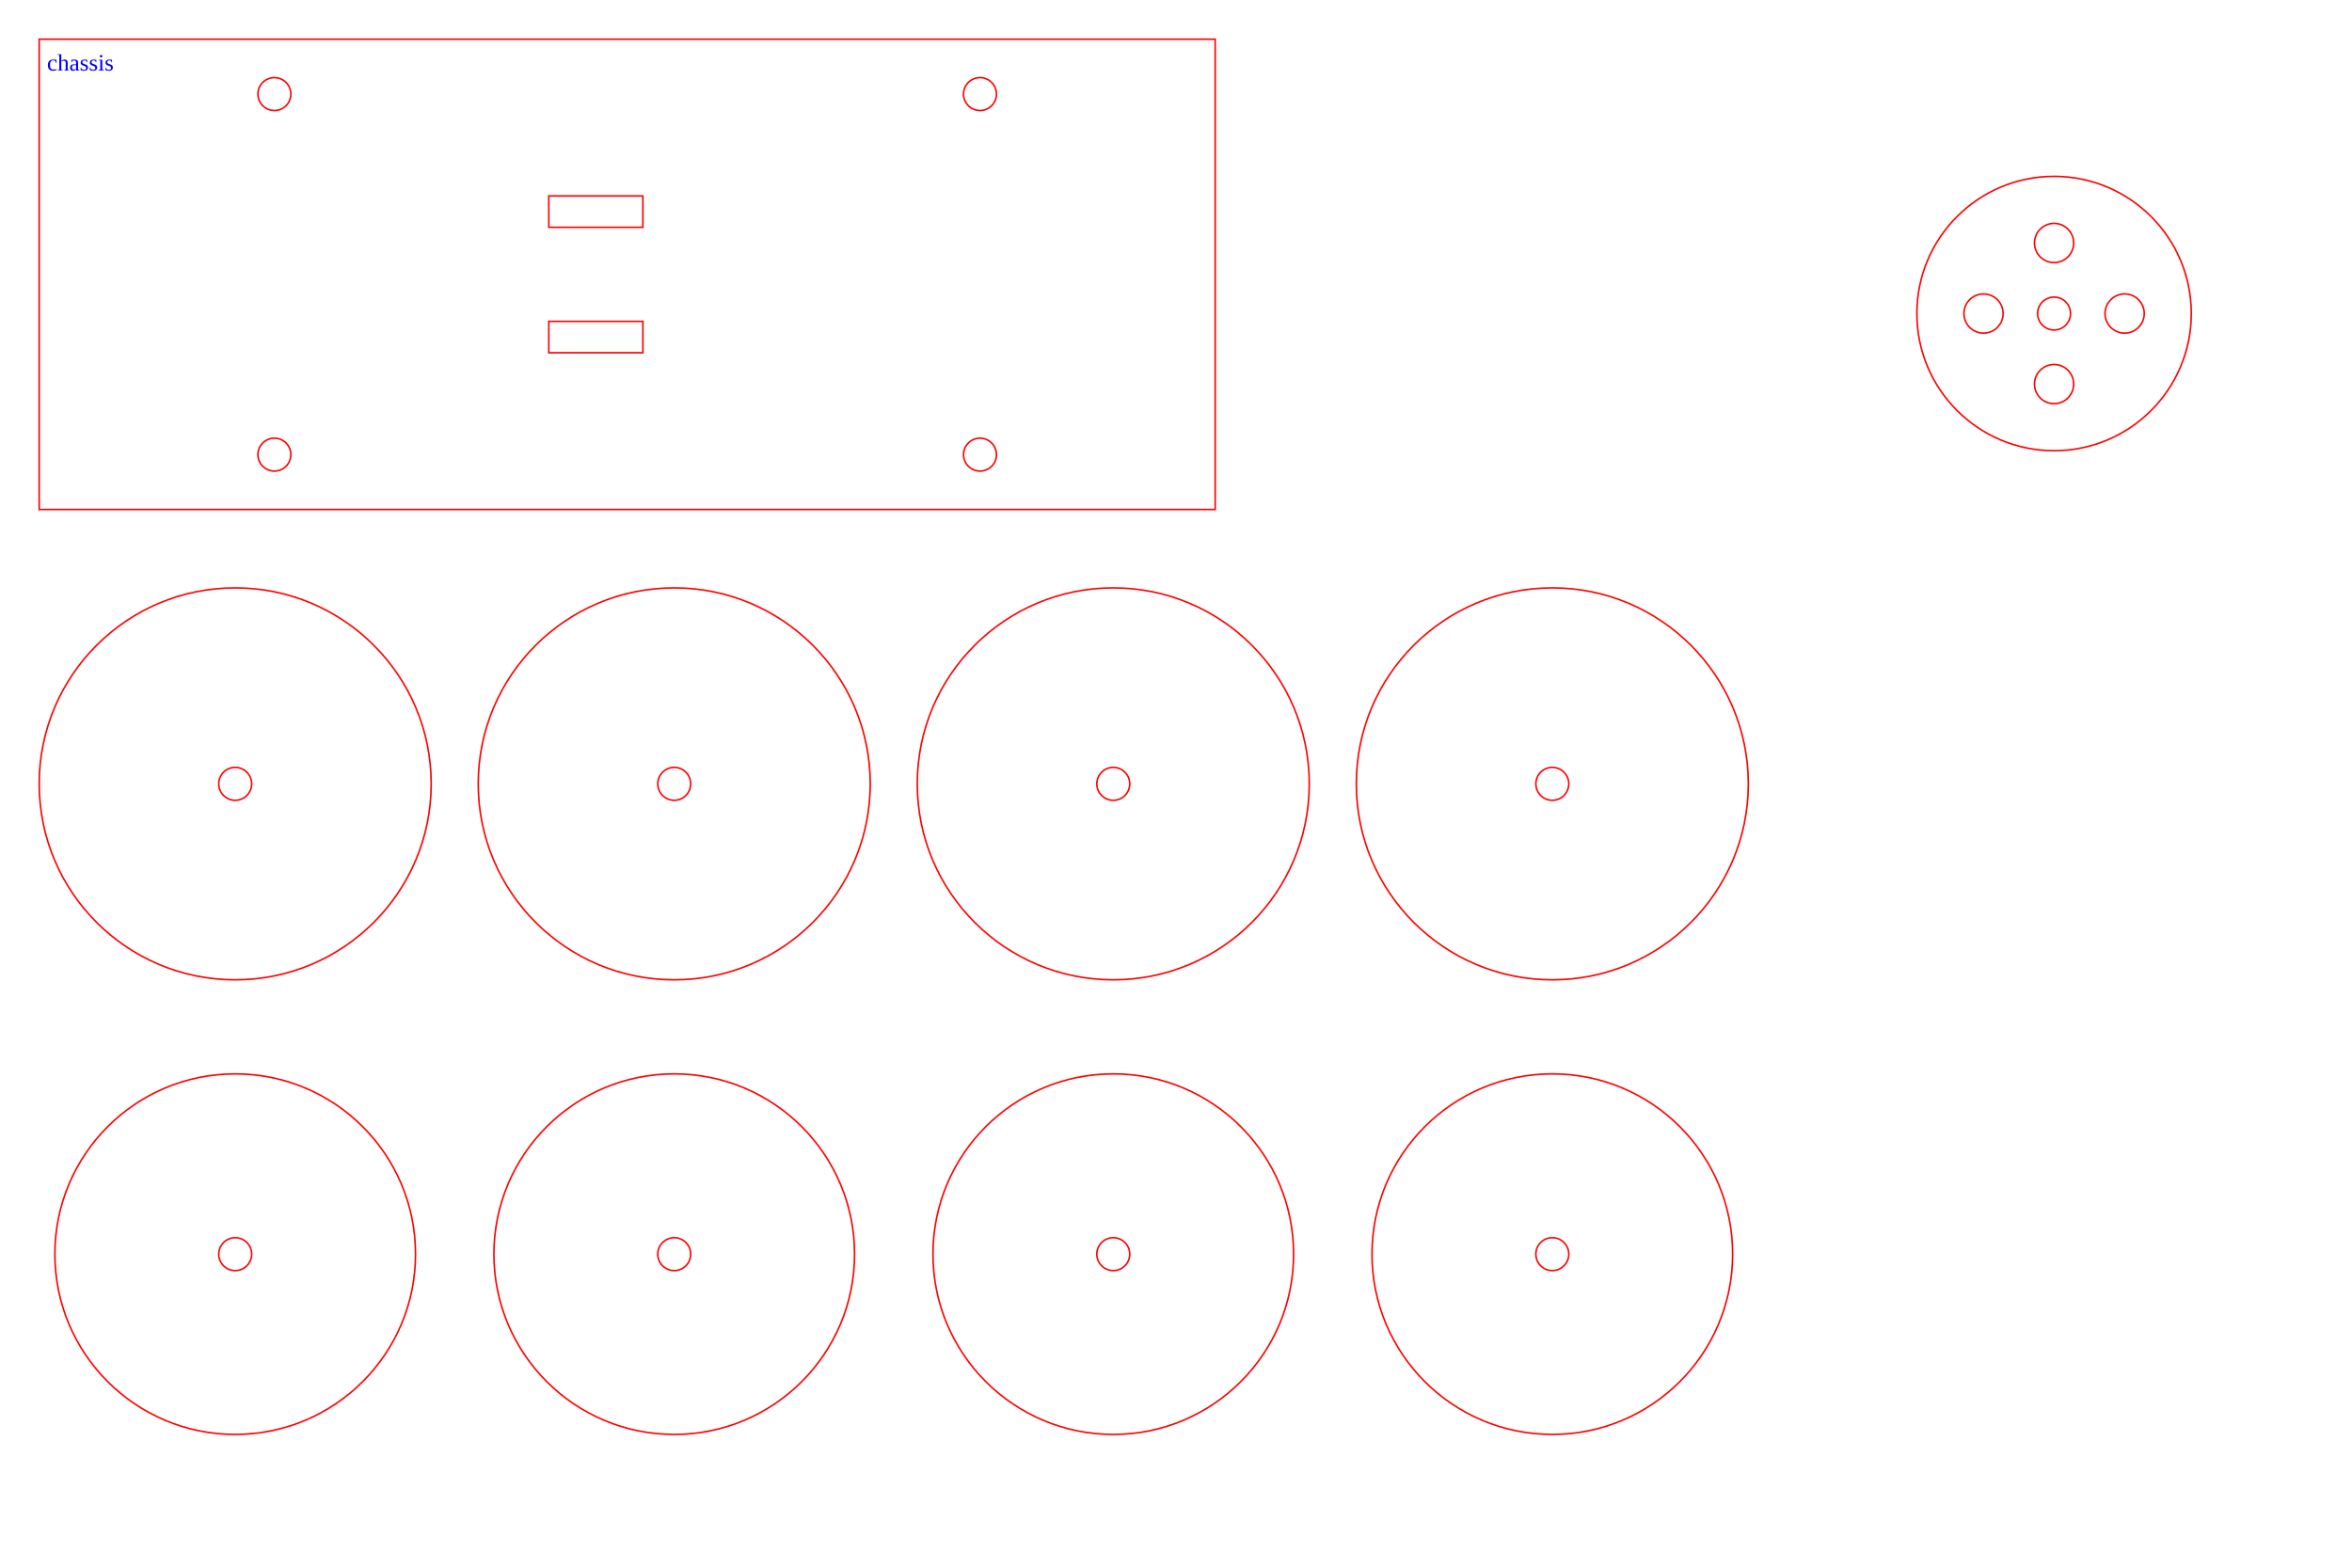
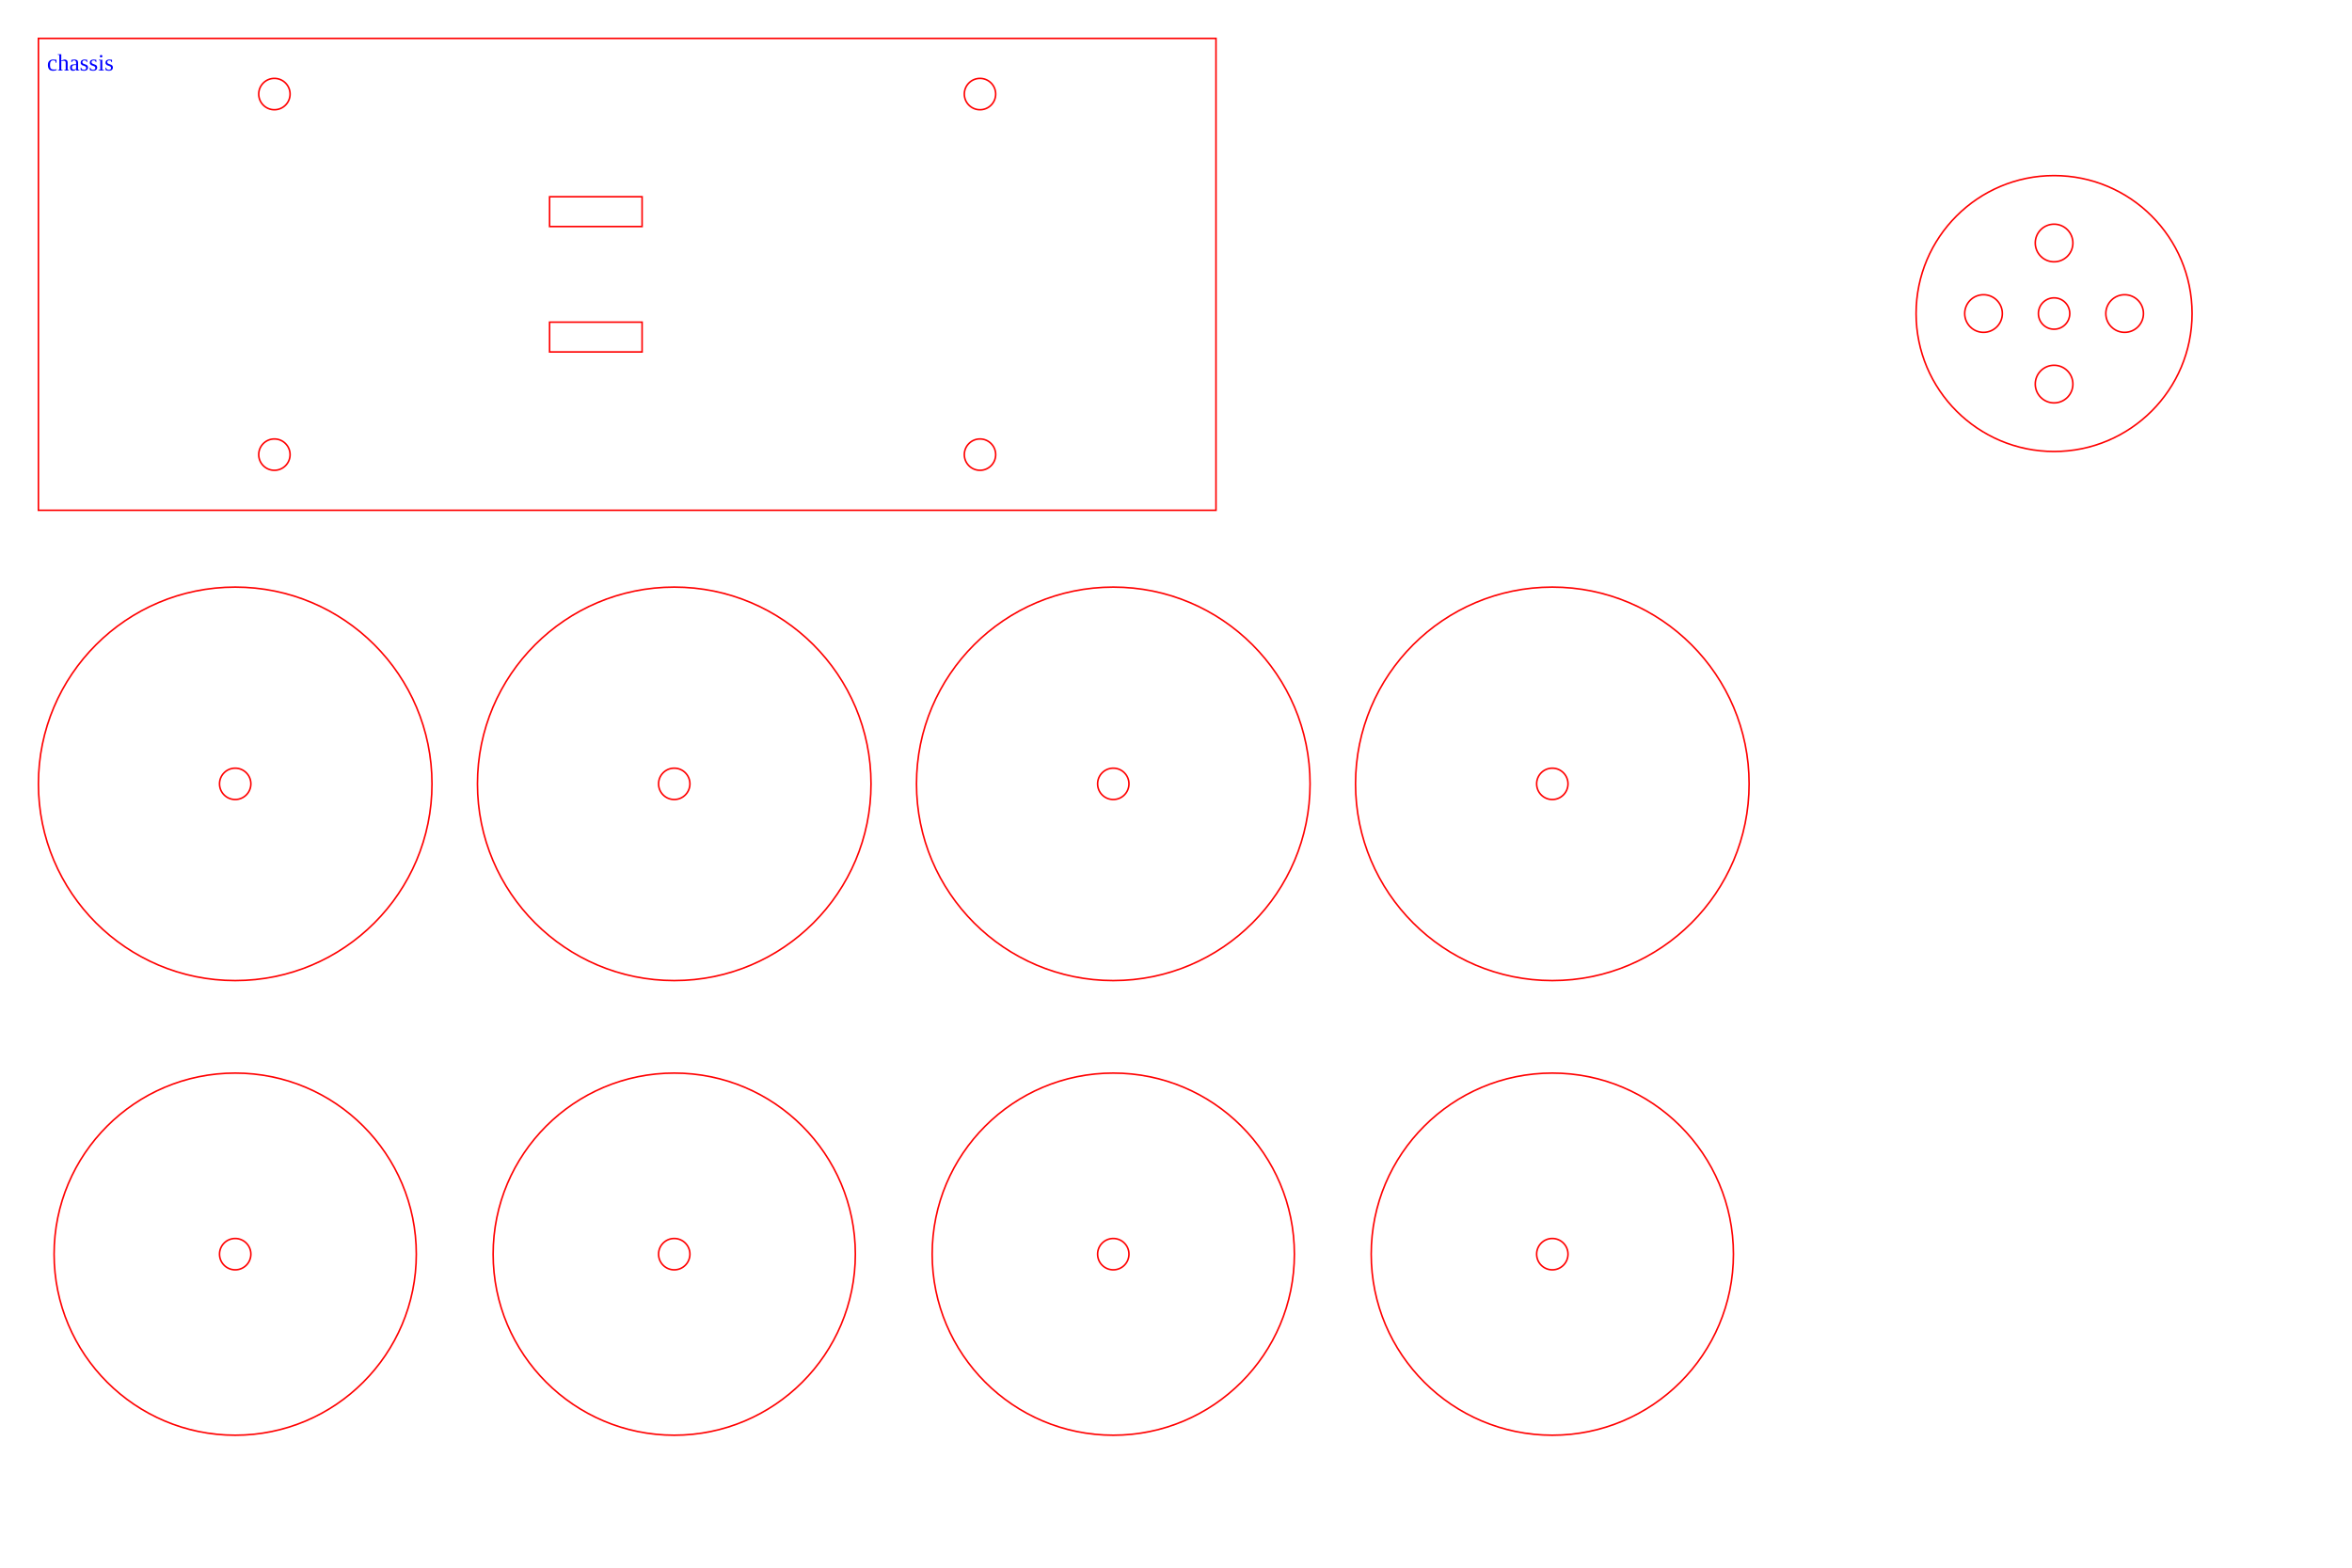
<svg xmlns="http://www.w3.org/2000/svg" width="300mm" height="200mm" viewBox="0 0 300 200">
  <g fill="none" stroke="red" stroke-width="0.2">
-     <polygon points="5.000,5.000 155.000,5.000 155.000,65.000 5.000,65.000" />
-     <circle cx="35.000" cy="12.000" r="2.100" />
-     <circle cx="35.000" cy="58.000" r="2.100" />
-     <circle cx="125.000" cy="12.000" r="2.100" />
-     <circle cx="125.000" cy="58.000" r="2.100" />
-     <polygon points="70.000,25.000 82.000,25.000 82.000,29.000 70.000,29.000" />
-     <polygon points="70.000,41.000 82.000,41.000 82.000,45.000 70.000,45.000" />
-     <circle cx="30.000" cy="100.000" r="25.000" />
-     <circle cx="30.000" cy="100.000" r="2.100" />
-     <circle cx="30.000" cy="160.000" r="23.000" />
-     <circle cx="30.000" cy="160.000" r="2.100" />
-     <circle cx="86.000" cy="100.000" r="25.000" />
-     <circle cx="86.000" cy="100.000" r="2.100" />
-     <circle cx="86.000" cy="160.000" r="23.000" />
-     <circle cx="86.000" cy="160.000" r="2.100" />
-     <circle cx="142.000" cy="100.000" r="25.000" />
-     <circle cx="142.000" cy="100.000" r="2.100" />
-     <circle cx="142.000" cy="160.000" r="23.000" />
-     <circle cx="142.000" cy="160.000" r="2.100" />
-     <circle cx="198.000" cy="100.000" r="25.000" />
-     <circle cx="198.000" cy="100.000" r="2.100" />
-     <circle cx="198.000" cy="160.000" r="23.000" />
-     <circle cx="198.000" cy="160.000" r="2.100" />
-     <circle cx="262.000" cy="40.000" r="17.500" />
-     <circle cx="262.000" cy="40.000" r="2.100" />
-     <circle cx="271.000" cy="40.000" r="2.500" />
-     <circle cx="262.000" cy="49.000" r="2.500" />
-     <circle cx="253.000" cy="40.000" r="2.500" />
-     <circle cx="262.000" cy="31.000" r="2.500" />
+     <polygon points="4.900,4.900 155.100,4.900 155.100,65.100 4.900,65.100" />
+     <circle cx="35.000" cy="12.000" r="2.000" />
+     <circle cx="35.000" cy="58.000" r="2.000" />
+     <circle cx="125.000" cy="12.000" r="2.000" />
+     <circle cx="125.000" cy="58.000" r="2.000" />
+     <polygon points="70.100,25.100 81.900,25.100 81.900,28.900 70.100,28.900" />
+     <polygon points="70.100,41.100 81.900,41.100 81.900,44.900 70.100,44.900" />
+     <circle cx="30.000" cy="100.000" r="25.100" />
+     <circle cx="30.000" cy="100.000" r="2.000" />
+     <circle cx="30.000" cy="160.000" r="23.100" />
+     <circle cx="30.000" cy="160.000" r="2.000" />
+     <circle cx="86.000" cy="100.000" r="25.100" />
+     <circle cx="86.000" cy="100.000" r="2.000" />
+     <circle cx="86.000" cy="160.000" r="23.100" />
+     <circle cx="86.000" cy="160.000" r="2.000" />
+     <circle cx="142.000" cy="100.000" r="25.100" />
+     <circle cx="142.000" cy="100.000" r="2.000" />
+     <circle cx="142.000" cy="160.000" r="23.100" />
+     <circle cx="142.000" cy="160.000" r="2.000" />
+     <circle cx="198.000" cy="100.000" r="25.100" />
+     <circle cx="198.000" cy="100.000" r="2.000" />
+     <circle cx="198.000" cy="160.000" r="23.100" />
+     <circle cx="198.000" cy="160.000" r="2.000" />
+     <circle cx="262.000" cy="40.000" r="17.600" />
+     <circle cx="262.000" cy="40.000" r="2.000" />
+     <circle cx="271.000" cy="40.000" r="2.400" />
+     <circle cx="262.000" cy="49.000" r="2.400" />
+     <circle cx="253.000" cy="40.000" r="2.400" />
+     <circle cx="262.000" cy="31.000" r="2.400" />
    <text x="6" y="9" font-size="3" fill="blue" stroke="none">chassis</text>
  </g>
</svg>
